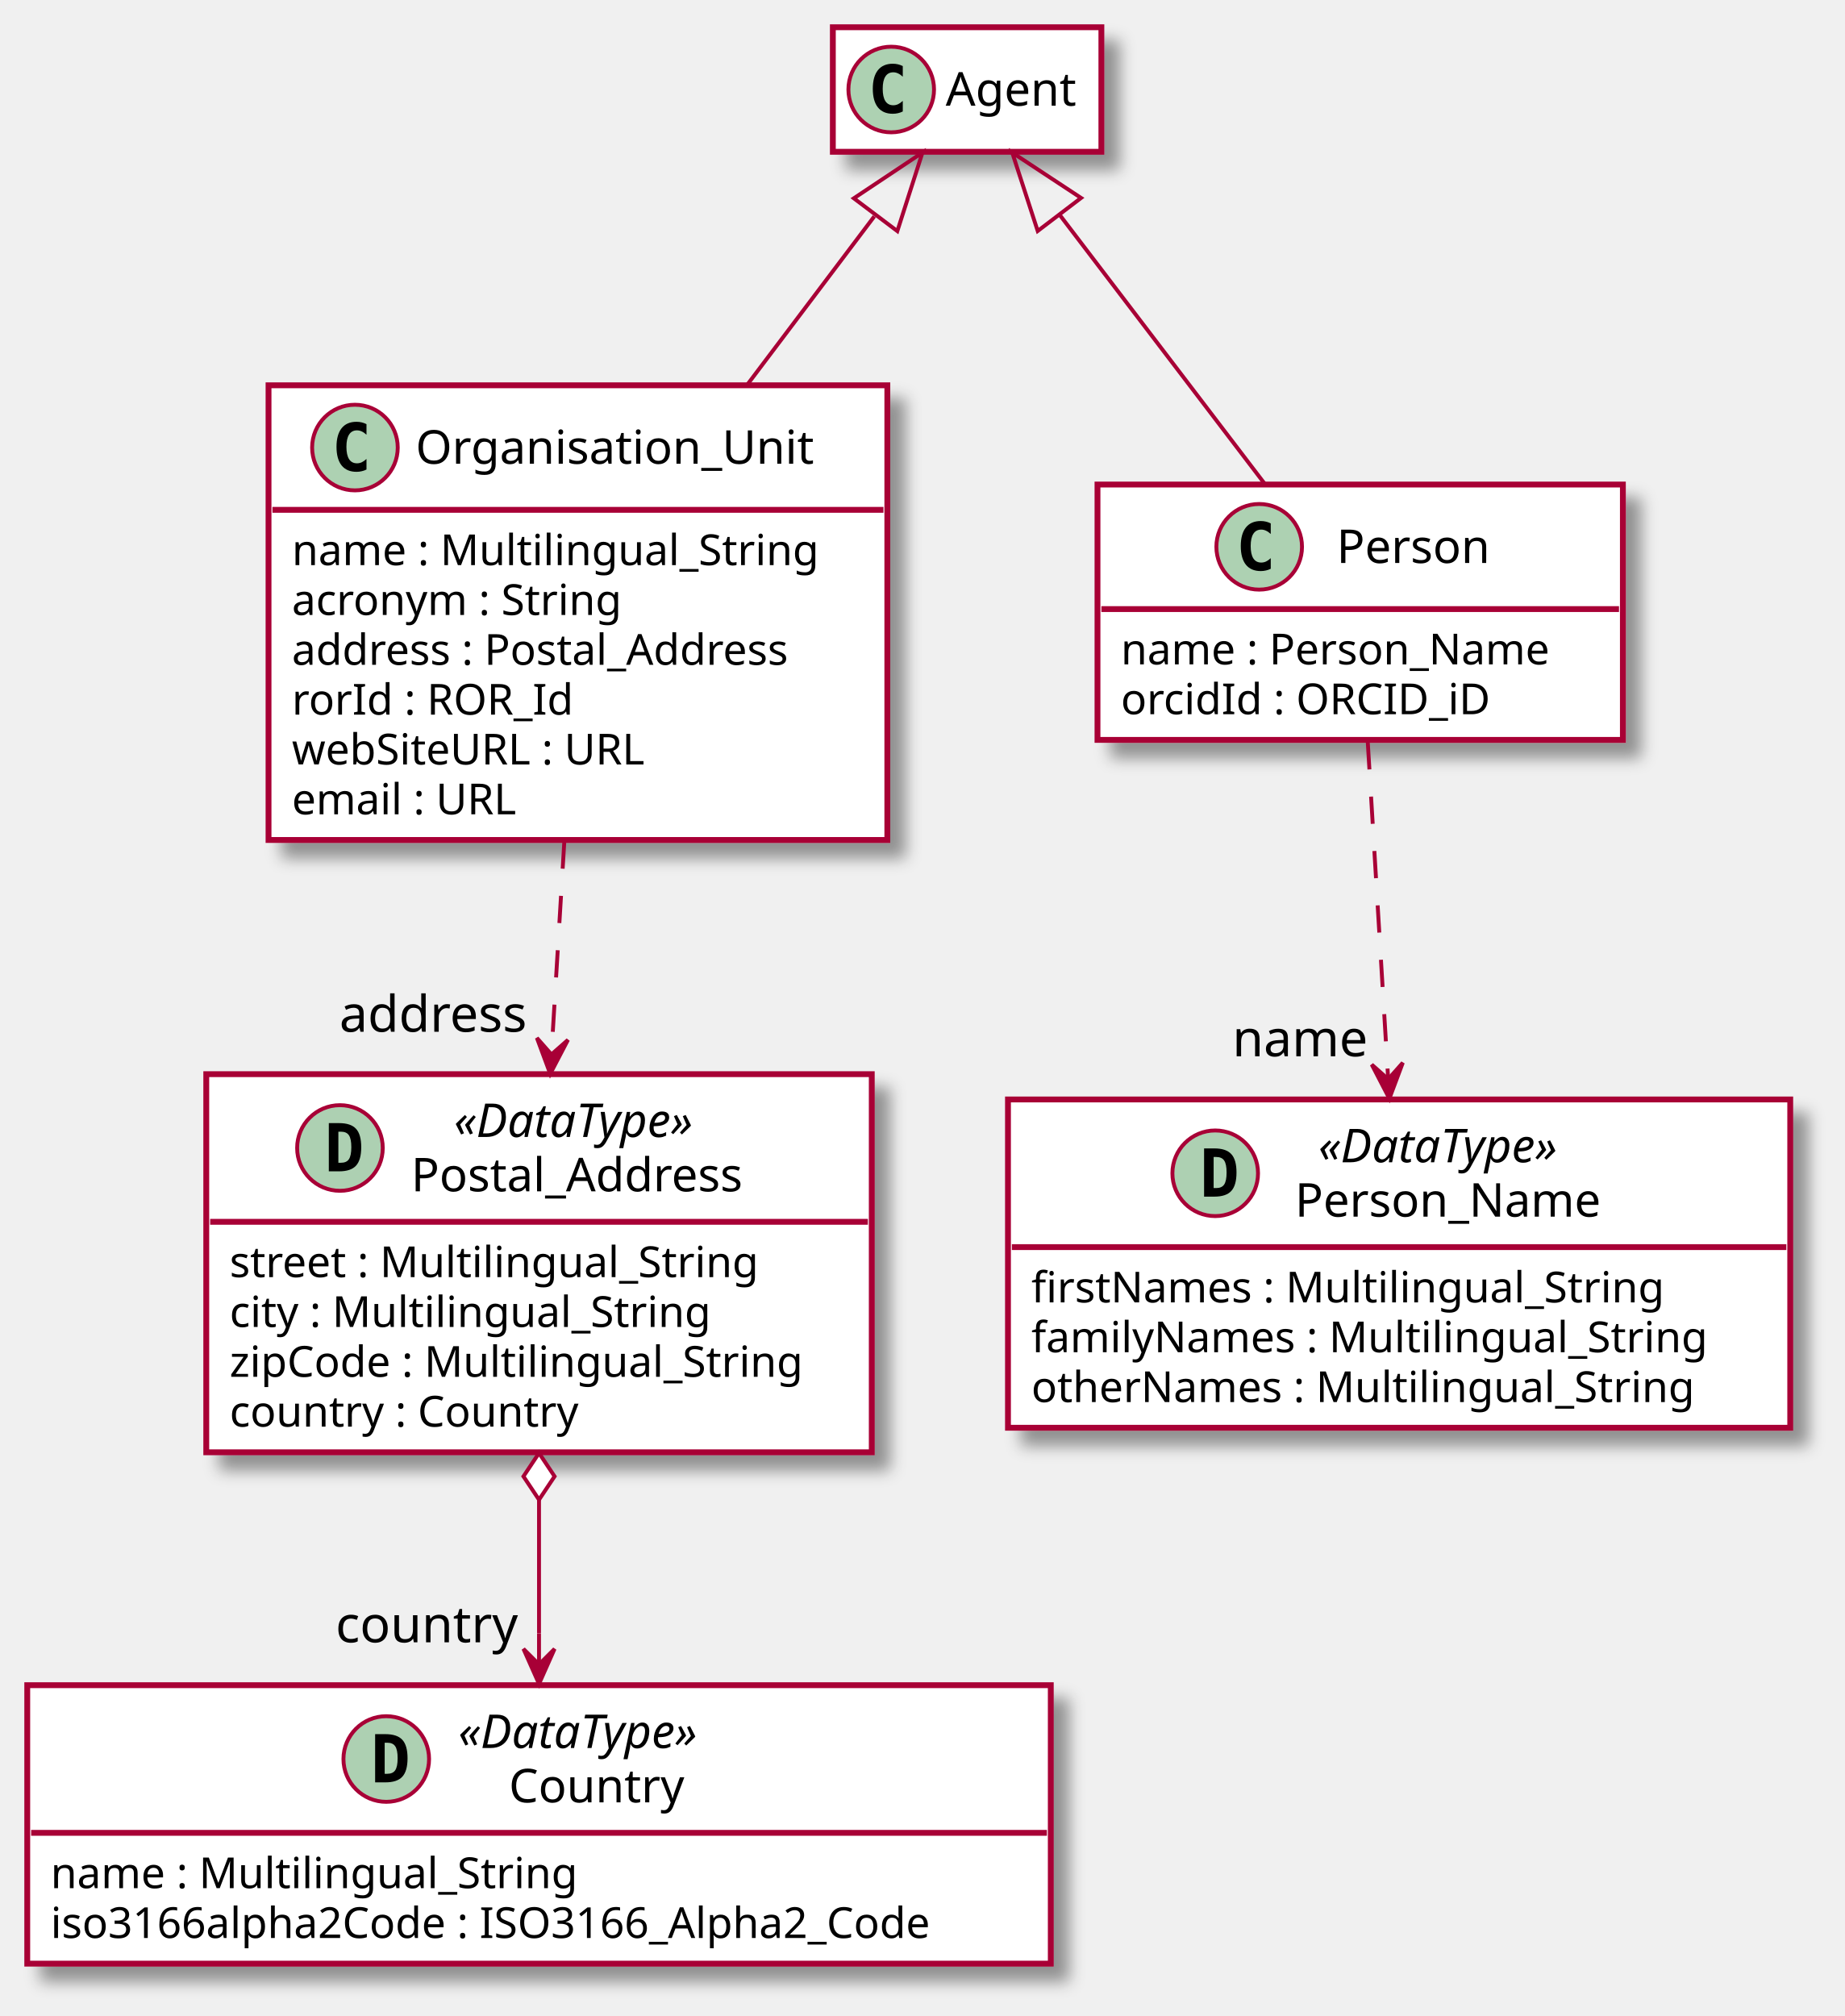
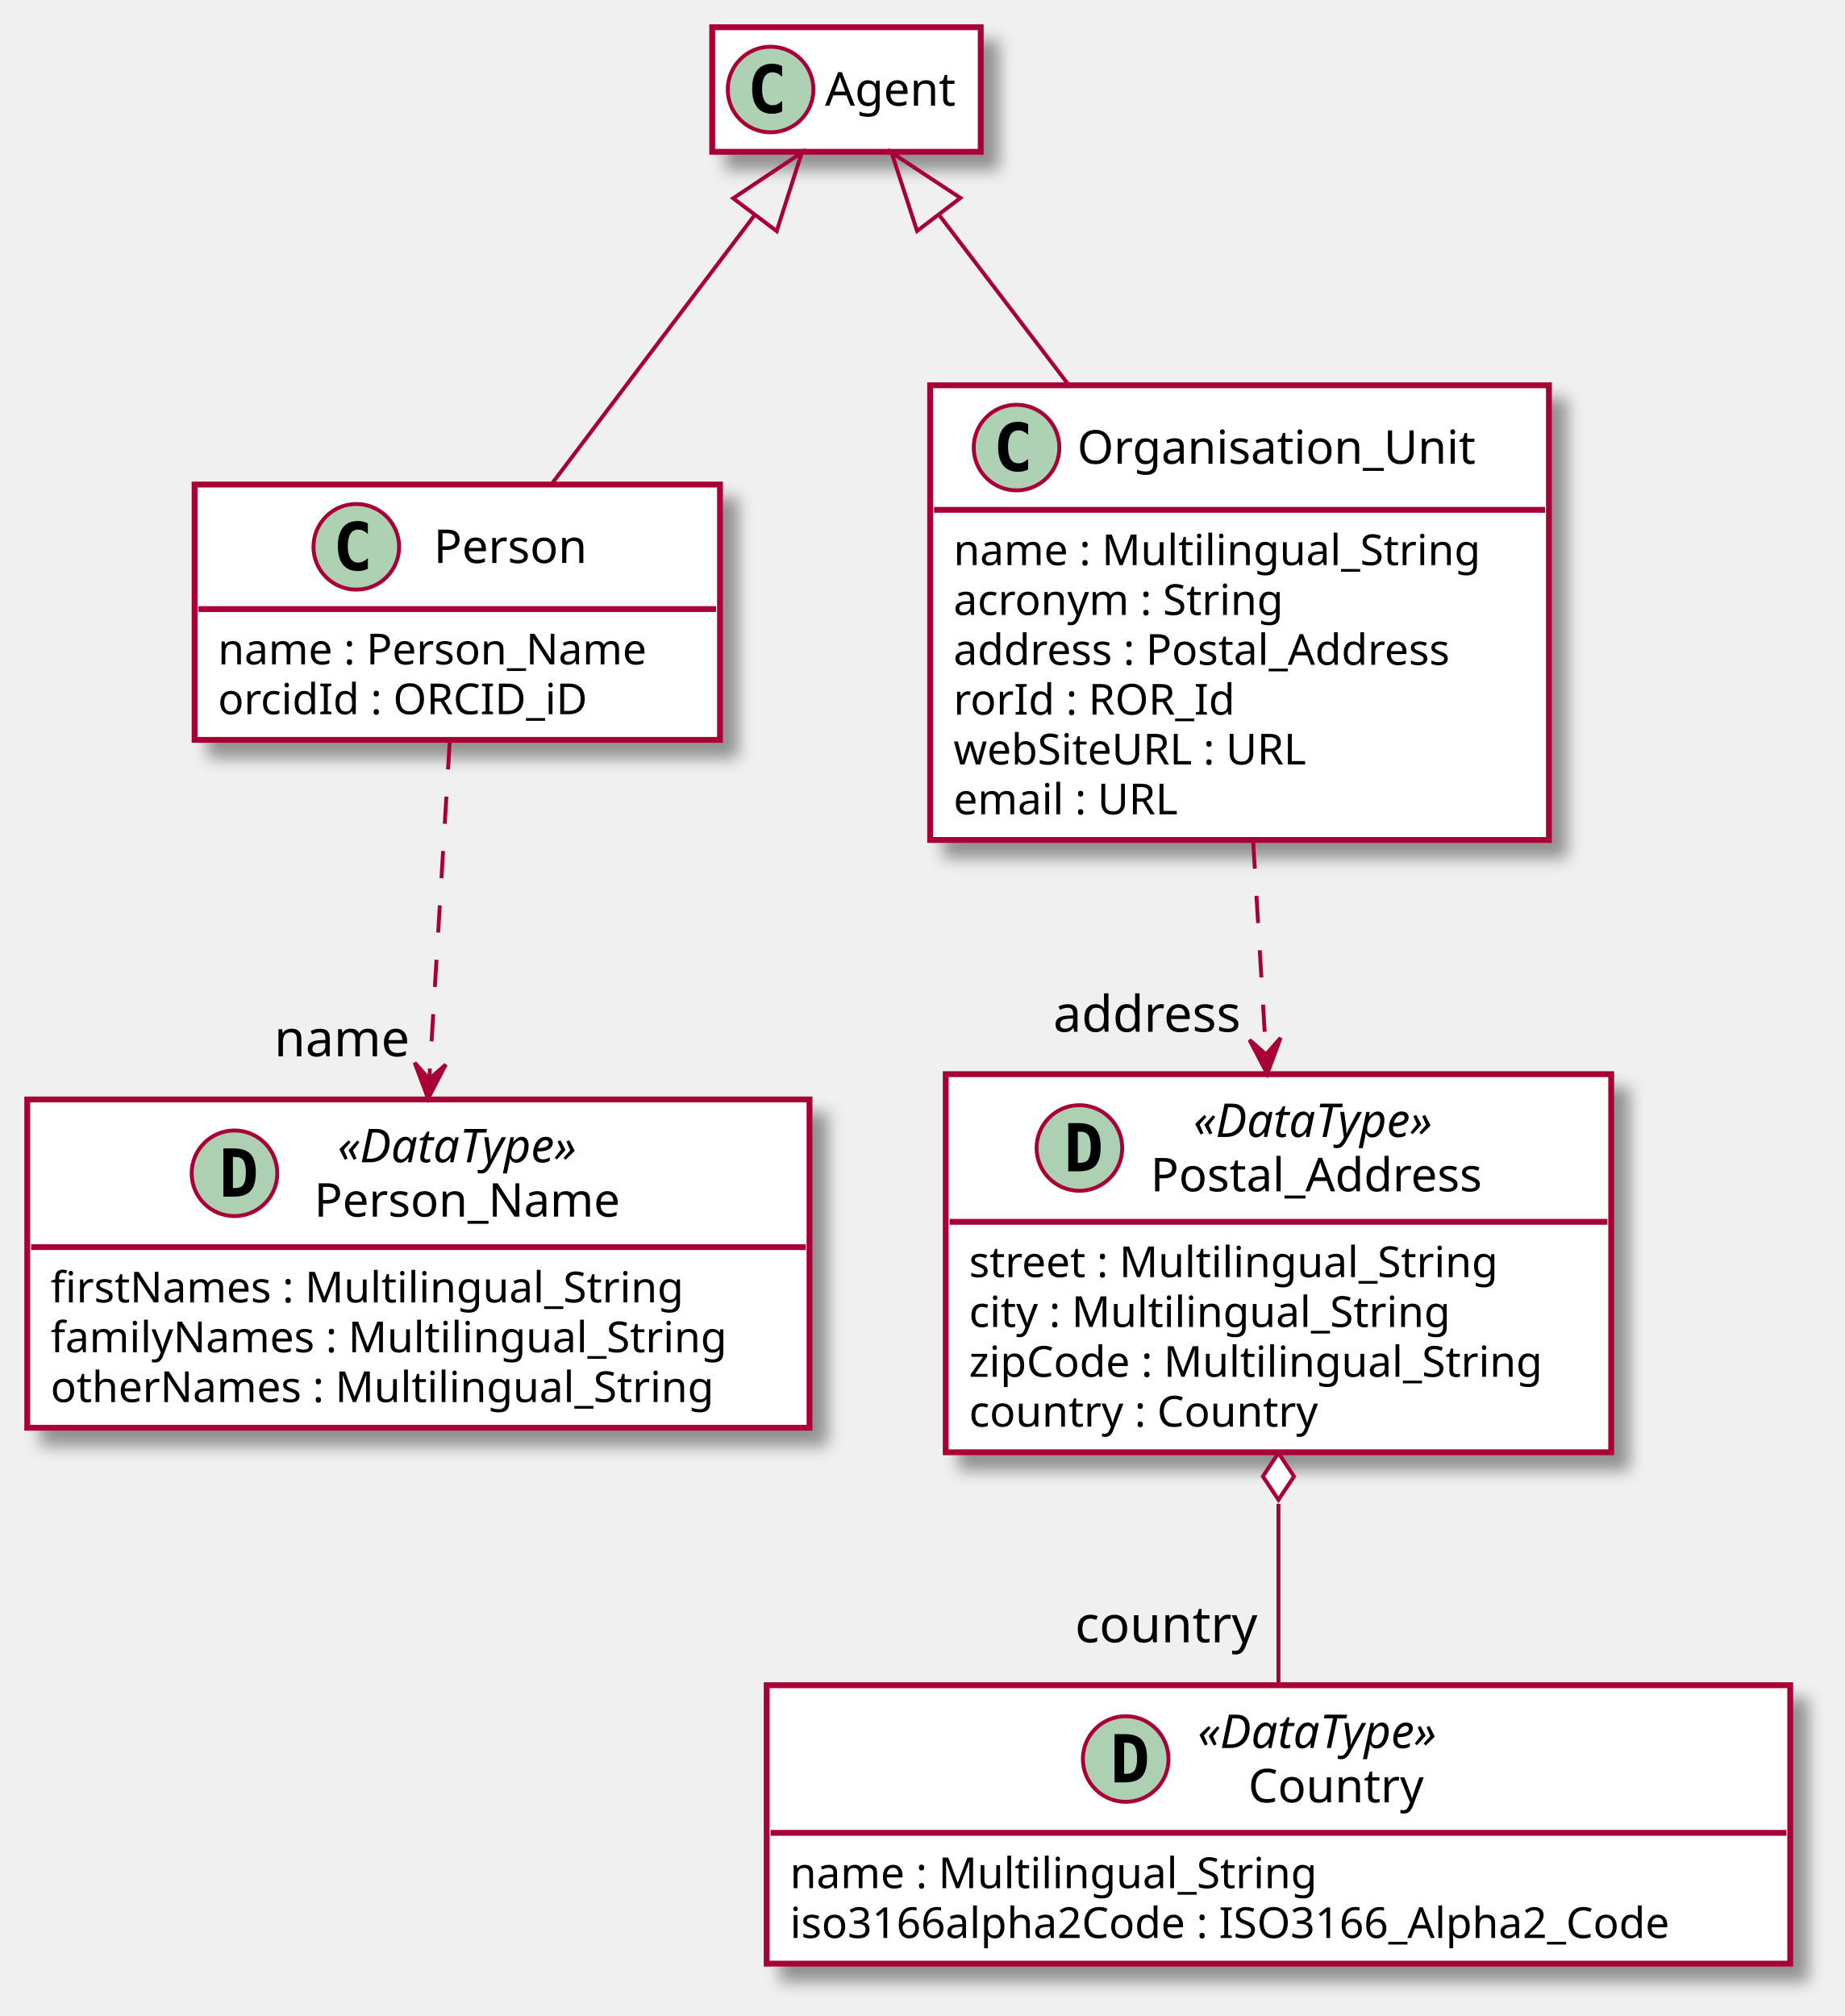
<svg xmlns="http://www.w3.org/2000/svg" contentScriptType="application/ecmascript" contentStyleType="text/css" height="518px" preserveAspectRatio="none" style="width:474px;height:518px;background:#FFFFFF;" version="1.1" viewBox="0 0 474 518" width="474px" zoomAndPan="magnify">
  <defs>
-     <filter height="300%" id="f1u88nj2hpralh" width="300%" x="-1" y="-1">
+     <filter height="300%" id="f1p9z8sq8sz5ti" width="300%" x="-1" y="-1">
      <feGaussianBlur result="blurOut" stdDeviation="2.0" />
      <feColorMatrix in="blurOut" result="blurOut2" type="matrix" values="0 0 0 0 0 0 0 0 0 0 0 0 0 0 0 0 0 0 .4 0" />
      <feOffset dx="4.0" dy="4.0" in="blurOut2" result="blurOut3" />
      <feBlend in="SourceGraphic" in2="blurOut3" mode="normal" />
    </filter>
  </defs>
  <g>
-     <rect codeLine="19" fill="#FFFFFF" filter="url(#f1u88nj2hpralh)" height="32" id="Agent" style="stroke:#A80036;stroke-width:1.5;" width="69" x="214" y="7" />
-     <ellipse cx="229" cy="23" fill="#ADD1B2" rx="11" ry="11" style="stroke:#A80036;stroke-width:1.0;" />
-     <path d="M231.969,28.641 Q231.391,28.938 230.75,29.078 Q230.109,29.234 229.406,29.234 Q226.906,29.234 225.578,27.594 Q224.266,25.938 224.266,22.812 Q224.266,19.688 225.578,18.031 Q226.906,16.375 229.406,16.375 Q230.109,16.375 230.75,16.531 Q231.406,16.688 231.969,16.984 L231.969,19.703 Q231.344,19.125 230.75,18.859 Q230.156,18.578 229.531,18.578 Q228.188,18.578 227.5,19.656 Q226.812,20.719 226.812,22.812 Q226.812,24.906 227.5,25.984 Q228.188,27.047 229.531,27.047 Q230.156,27.047 230.75,26.781 Q231.344,26.5 231.969,25.922 L231.969,28.641 Z " fill="#000000" />
-     <text fill="#000000" font-family="sans-serif" font-size="12" lengthAdjust="spacing" textLength="37" x="243" y="27.154">Agent</text>
-     <rect codeLine="22" fill="#FFFFFF" filter="url(#f1u88nj2hpralh)" height="116.828" id="Organisation_Unit" style="stroke:#A80036;stroke-width:1.5;" width="159" x="69" y="99" />
-     <ellipse cx="91.2" cy="115" fill="#ADD1B2" rx="11" ry="11" style="stroke:#A80036;stroke-width:1.0;" />
-     <path d="M94.169,120.641 Q93.591,120.938 92.95,121.078 Q92.309,121.234 91.606,121.234 Q89.106,121.234 87.778,119.594 Q86.466,117.938 86.466,114.812 Q86.466,111.688 87.778,110.031 Q89.106,108.375 91.606,108.375 Q92.309,108.375 92.95,108.531 Q93.606,108.688 94.169,108.984 L94.169,111.703 Q93.544,111.125 92.95,110.859 Q92.356,110.578 91.731,110.578 Q90.388,110.578 89.7,111.656 Q89.013,112.719 89.013,114.812 Q89.013,116.906 89.7,117.984 Q90.388,119.047 91.731,119.047 Q92.356,119.047 92.95,118.781 Q93.544,118.5 94.169,117.922 L94.169,120.641 Z " fill="#000000" />
-     <text fill="#000000" font-family="sans-serif" font-size="12" lengthAdjust="spacing" textLength="111" x="106.8" y="119.154">Organisation_Unit</text>
-     <line style="stroke:#A80036;stroke-width:1.5;" x1="70" x2="227" y1="131" y2="131" />
-     <text fill="#000000" font-family="sans-serif" font-size="11" lengthAdjust="spacing" textLength="147" x="75" y="145.21">name : Multilingual_String</text>
-     <text fill="#000000" font-family="sans-serif" font-size="11" lengthAdjust="spacing" textLength="95" x="75" y="158.015">acronym : String</text>
-     <text fill="#000000" font-family="sans-serif" font-size="11" lengthAdjust="spacing" textLength="147" x="75" y="170.82">address : Postal_Address</text>
-     <text fill="#000000" font-family="sans-serif" font-size="11" lengthAdjust="spacing" textLength="78" x="75" y="183.625">rorId : ROR_Id</text>
-     <text fill="#000000" font-family="sans-serif" font-size="11" lengthAdjust="spacing" textLength="99" x="75" y="196.429">webSiteURL : URL</text>
-     <text fill="#000000" font-family="sans-serif" font-size="11" lengthAdjust="spacing" textLength="64" x="75" y="209.234">email : URL</text>
-     <rect codeLine="30" fill="#FFFFFF" filter="url(#f1u88nj2hpralh)" height="65.609" id="Person" style="stroke:#A80036;stroke-width:1.5;" width="135" x="282" y="124.5" />
-     <ellipse cx="323.55" cy="140.5" fill="#ADD1B2" rx="11" ry="11" style="stroke:#A80036;stroke-width:1.0;" />
-     <path d="M326.519,146.141 Q325.941,146.438 325.3,146.578 Q324.659,146.734 323.956,146.734 Q321.456,146.734 320.128,145.094 Q318.816,143.438 318.816,140.312 Q318.816,137.188 320.128,135.531 Q321.456,133.875 323.956,133.875 Q324.659,133.875 325.3,134.031 Q325.956,134.188 326.519,134.484 L326.519,137.203 Q325.894,136.625 325.3,136.359 Q324.706,136.078 324.081,136.078 Q322.738,136.078 322.05,137.156 Q321.363,138.219 321.363,140.312 Q321.363,142.406 322.05,143.484 Q322.738,144.547 324.081,144.547 Q324.706,144.547 325.3,144.281 Q325.894,144 326.519,143.422 L326.519,146.141 Z " fill="#000000" />
-     <text fill="#000000" font-family="sans-serif" font-size="12" lengthAdjust="spacing" textLength="44" x="343.45" y="144.654">Person</text>
-     <line style="stroke:#A80036;stroke-width:1.5;" x1="283" x2="416" y1="156.5" y2="156.5" />
-     <text fill="#000000" font-family="sans-serif" font-size="11" lengthAdjust="spacing" textLength="123" x="288" y="170.71">name : Person_Name</text>
-     <text fill="#000000" font-family="sans-serif" font-size="11" lengthAdjust="spacing" textLength="102" x="288" y="183.515">orcidId : ORCID_iD</text>
-     <rect codeLine="34" fill="#FFFFFF" filter="url(#f1u88nj2hpralh)" height="84.352" id="Person_Name" style="stroke:#A80036;stroke-width:1.5;" width="201" x="259" y="282.5" />
-     <ellipse cx="312.25" cy="301.469" fill="#ADD0B2" rx="11" ry="11" style="stroke:#A80036;stroke-width:1.0;" />
-     <path d="M311.844,297.281 L311.844,305.266 L312.5,305.266 Q313.938,305.266 314.547,304.359 Q315.172,303.438 315.172,301.266 Q315.172,299.094 314.547,298.188 Q313.938,297.281 312.5,297.281 L311.844,297.281 Z M309.391,295.078 L312.016,295.078 Q315.047,295.078 316.375,296.531 Q317.719,297.969 317.719,301.266 Q317.719,304.562 316.375,306.016 Q315.047,307.469 312.016,307.469 L309.391,307.469 L309.391,295.078 Z " fill="#000000" />
-     <text fill="#000000" font-family="sans-serif" font-size="12" font-style="italic" lengthAdjust="spacing" textLength="74" x="338.75" y="298.639">«DataType»</text>
-     <text fill="#000000" font-family="sans-serif" font-size="12" lengthAdjust="spacing" textLength="86" x="332.75" y="312.607">Person_Name</text>
-     <line style="stroke:#A80036;stroke-width:1.5;" x1="260" x2="459" y1="320.438" y2="320.438" />
-     <text fill="#000000" font-family="sans-serif" font-size="11" lengthAdjust="spacing" textLength="178" x="265" y="334.648">firstNames : Multilingual_String</text>
-     <text fill="#000000" font-family="sans-serif" font-size="11" lengthAdjust="spacing" textLength="189" x="265" y="347.453">familyNames : Multilingual_String</text>
-     <text fill="#000000" font-family="sans-serif" font-size="11" lengthAdjust="spacing" textLength="185" x="265" y="360.257">otherNames : Multilingual_String</text>
-     <rect codeLine="39" fill="#FFFFFF" filter="url(#f1u88nj2hpralh)" height="97.156" id="Postal_Address" style="stroke:#A80036;stroke-width:1.5;" width="171" x="53" y="276" />
-     <ellipse cx="87.35" cy="294.969" fill="#ADD0B2" rx="11" ry="11" style="stroke:#A80036;stroke-width:1.0;" />
-     <path d="M86.944,290.781 L86.944,298.766 L87.6,298.766 Q89.037,298.766 89.647,297.859 Q90.272,296.938 90.272,294.766 Q90.272,292.594 89.647,291.688 Q89.037,290.781 87.6,290.781 L86.944,290.781 Z M84.491,288.578 L87.116,288.578 Q90.147,288.578 91.475,290.031 Q92.819,291.469 92.819,294.766 Q92.819,298.062 91.475,299.516 Q90.147,300.969 87.116,300.969 L84.491,300.969 L84.491,288.578 Z " fill="#000000" />
-     <text fill="#000000" font-family="sans-serif" font-size="12" font-style="italic" lengthAdjust="spacing" textLength="74" x="116.65" y="292.139">«DataType»</text>
-     <text fill="#000000" font-family="sans-serif" font-size="12" lengthAdjust="spacing" textLength="96" x="105.65" y="306.107">Postal_Address</text>
-     <line style="stroke:#A80036;stroke-width:1.5;" x1="54" x2="223" y1="313.938" y2="313.938" />
-     <text fill="#000000" font-family="sans-serif" font-size="11" lengthAdjust="spacing" textLength="149" x="59" y="328.148">street : Multilingual_String</text>
-     <text fill="#000000" font-family="sans-serif" font-size="11" lengthAdjust="spacing" textLength="134" x="59" y="340.953">city : Multilingual_String</text>
-     <text fill="#000000" font-family="sans-serif" font-size="11" lengthAdjust="spacing" textLength="159" x="59" y="353.757">zipCode : Multilingual_String</text>
-     <text fill="#000000" font-family="sans-serif" font-size="11" lengthAdjust="spacing" textLength="98" x="59" y="366.562">country : Country</text>
-     <rect codeLine="45" fill="#FFFFFF" filter="url(#f1u88nj2hpralh)" height="71.547" id="Country" style="stroke:#A80036;stroke-width:1.5;" width="263" x="7" y="433" />
-     <ellipse cx="99.25" cy="451.969" fill="#ADD0B2" rx="11" ry="11" style="stroke:#A80036;stroke-width:1.0;" />
-     <path d="M98.844,447.781 L98.844,455.766 L99.5,455.766 Q100.938,455.766 101.547,454.859 Q102.172,453.938 102.172,451.766 Q102.172,449.594 101.547,448.688 Q100.938,447.781 99.5,447.781 L98.844,447.781 Z M96.391,445.578 L99.016,445.578 Q102.047,445.578 103.375,447.031 Q104.719,448.469 104.719,451.766 Q104.719,455.062 103.375,456.516 Q102.047,457.969 99.016,457.969 L96.391,457.969 L96.391,445.578 Z " fill="#000000" />
-     <text fill="#000000" font-family="sans-serif" font-size="12" font-style="italic" lengthAdjust="spacing" textLength="74" x="117.75" y="449.139">«DataType»</text>
-     <text fill="#000000" font-family="sans-serif" font-size="12" lengthAdjust="spacing" textLength="48" x="130.75" y="463.107">Country</text>
-     <line style="stroke:#A80036;stroke-width:1.5;" x1="8" x2="269" y1="470.938" y2="470.938" />
-     <text fill="#000000" font-family="sans-serif" font-size="11" lengthAdjust="spacing" textLength="147" x="13" y="485.148">name : Multilingual_String</text>
-     <text fill="#000000" font-family="sans-serif" font-size="11" lengthAdjust="spacing" textLength="251" x="13" y="497.953">iso3166alpha2Code : ISO3166_Alpha2_Code</text>
-     <path codeLine="51" d="M138.5,385.35 C138.5,385.35 138.5,408.95 138.5,419.63 " fill="none" id="Postal_Address-Country" style="stroke:#A80036;stroke-width:1.0;" />
-     <polygon fill="#A80036" points="138.5,432.67,142.5,423.67,138.5,427.67,134.5,423.67,138.5,432.67" style="stroke:#A80036;stroke-width:1.0;" />
-     <line style="stroke:#A80036;stroke-width:1.0;" x1="138.5" x2="138.5" y1="427.67" y2="419.67" />
-     <polygon fill="#FFFFFF" points="138.5,373.35,134.5,379.35,138.5,385.35,142.5,379.35,138.5,373.35" style="stroke:#A80036;stroke-width:1.0;" />
-     <text fill="#000000" font-family="sans-serif" font-size="13" lengthAdjust="spacing" textLength="48" x="86.225" y="421.982">country</text>
-     <path codeLine="89" d="M351.45,190.71 C352.94,215.34 355.02,249.64 356.69,277.22 " fill="none" id="Person-to-Person_Name" style="stroke:#A80036;stroke-width:1.0;stroke-dasharray:7.0,7.0;" />
-     <polygon fill="#A80036" points="357,282.28,360.454,273.057,356.7,277.289,352.468,273.536,357,282.28" style="stroke:#A80036;stroke-width:1.0;" />
-     <text fill="#000000" font-family="sans-serif" font-size="13" lengthAdjust="spacing" textLength="37" x="316.653" y="271.405">name</text>
-     <path codeLine="90" d="M272.28,55.2 C288.17,76.04 309,103.36 325.02,124.38 " fill="none" id="Agent-backto-Person" style="stroke:#A80036;stroke-width:1.0;" />
-     <polygon fill="none" points="266.64,59.35,260.09,39.2,277.78,50.86,266.64,59.35" style="stroke:#A80036;stroke-width:1.0;" />
-     <path codeLine="91" d="M224.65,55.6 C214.84,68.59 203.17,84.06 191.94,98.94 " fill="none" id="Agent-backto-Organisation_Unit" style="stroke:#A80036;stroke-width:1.0;" />
-     <polygon fill="none" points="219.39,50.95,237.03,39.2,230.57,59.38,219.39,50.95" style="stroke:#A80036;stroke-width:1.0;" />
-     <path codeLine="92" d="M145,216.21 C143.93,233.9 142.76,253.26 141.71,270.61 " fill="none" id="Organisation_Unit-to-Postal_Address" style="stroke:#A80036;stroke-width:1.0;stroke-dasharray:7.0,7.0;" />
-     <polygon fill="#A80036" points="141.38,275.92,145.938,267.19,141.695,270.93,137.954,266.686,141.38,275.92" style="stroke:#A80036;stroke-width:1.0;" />
-     <text fill="#000000" font-family="sans-serif" font-size="13" lengthAdjust="spacing" textLength="51" x="87.199" y="265.099">address</text>
+     <rect codeLine="23" fill="#FFFFFF" filter="url(#f1p9z8sq8sz5ti)" height="32" id="Agent" style="stroke:#A80036;stroke-width:1.5;" width="69" x="183" y="7" />
+     <ellipse cx="198" cy="23" fill="#ADD1B2" rx="11" ry="11" style="stroke:#A80036;stroke-width:1.0;" />
+     <path d="M200.969,28.641 Q200.391,28.938 199.75,29.078 Q199.109,29.234 198.406,29.234 Q195.906,29.234 194.578,27.594 Q193.266,25.938 193.266,22.812 Q193.266,19.688 194.578,18.031 Q195.906,16.375 198.406,16.375 Q199.109,16.375 199.75,16.531 Q200.406,16.688 200.969,16.984 L200.969,19.703 Q200.344,19.125 199.75,18.859 Q199.156,18.578 198.531,18.578 Q197.188,18.578 196.5,19.656 Q195.812,20.719 195.812,22.812 Q195.812,24.906 196.5,25.984 Q197.188,27.047 198.531,27.047 Q199.156,27.047 199.75,26.781 Q200.344,26.5 200.969,25.922 L200.969,28.641 Z " fill="#000000" />
+     <text fill="#000000" font-family="sans-serif" font-size="12" lengthAdjust="spacing" textLength="37" x="212" y="27.154">Agent</text>
+     <rect codeLine="39" fill="#FFFFFF" filter="url(#f1p9z8sq8sz5ti)" height="65.609" id="Person" style="stroke:#A80036;stroke-width:1.5;" width="135" x="50" y="124.5" />
+     <ellipse cx="91.55" cy="140.5" fill="#ADD1B2" rx="11" ry="11" style="stroke:#A80036;stroke-width:1.0;" />
+     <path d="M94.519,146.141 Q93.941,146.438 93.3,146.578 Q92.659,146.734 91.956,146.734 Q89.456,146.734 88.128,145.094 Q86.816,143.438 86.816,140.312 Q86.816,137.188 88.128,135.531 Q89.456,133.875 91.956,133.875 Q92.659,133.875 93.3,134.031 Q93.956,134.188 94.519,134.484 L94.519,137.203 Q93.894,136.625 93.3,136.359 Q92.706,136.078 92.081,136.078 Q90.737,136.078 90.05,137.156 Q89.362,138.219 89.362,140.312 Q89.362,142.406 90.05,143.484 Q90.737,144.547 92.081,144.547 Q92.706,144.547 93.3,144.281 Q93.894,144 94.519,143.422 L94.519,146.141 Z " fill="#000000" />
+     <text fill="#000000" font-family="sans-serif" font-size="12" lengthAdjust="spacing" textLength="44" x="111.45" y="144.654">Person</text>
+     <line style="stroke:#A80036;stroke-width:1.5;" x1="51" x2="184" y1="156.5" y2="156.5" />
+     <text fill="#000000" font-family="sans-serif" font-size="11" lengthAdjust="spacing" textLength="123" x="56" y="170.71">name : Person_Name</text>
+     <text fill="#000000" font-family="sans-serif" font-size="11" lengthAdjust="spacing" textLength="102" x="56" y="183.515">orcidId : ORCID_iD</text>
+     <rect codeLine="44" fill="#FFFFFF" filter="url(#f1p9z8sq8sz5ti)" height="84.352" id="Person_Name" style="stroke:#A80036;stroke-width:1.5;" width="201" x="7" y="282.5" />
+     <ellipse cx="60.25" cy="301.469" fill="#ADD0B2" rx="11" ry="11" style="stroke:#A80036;stroke-width:1.0;" />
+     <path d="M59.844,297.281 L59.844,305.266 L60.5,305.266 Q61.938,305.266 62.547,304.359 Q63.172,303.438 63.172,301.266 Q63.172,299.094 62.547,298.188 Q61.938,297.281 60.5,297.281 L59.844,297.281 Z M57.391,295.078 L60.016,295.078 Q63.047,295.078 64.375,296.531 Q65.719,297.969 65.719,301.266 Q65.719,304.562 64.375,306.016 Q63.047,307.469 60.016,307.469 L57.391,307.469 L57.391,295.078 Z " fill="#000000" />
+     <text fill="#000000" font-family="sans-serif" font-size="12" font-style="italic" lengthAdjust="spacing" textLength="74" x="86.75" y="298.639">«DataType»</text>
+     <text fill="#000000" font-family="sans-serif" font-size="12" lengthAdjust="spacing" textLength="86" x="80.75" y="312.607">Person_Name</text>
+     <line style="stroke:#A80036;stroke-width:1.5;" x1="8" x2="207" y1="320.438" y2="320.438" />
+     <text fill="#000000" font-family="sans-serif" font-size="11" lengthAdjust="spacing" textLength="178" x="13" y="334.648">firstNames : Multilingual_String</text>
+     <text fill="#000000" font-family="sans-serif" font-size="11" lengthAdjust="spacing" textLength="189" x="13" y="347.453">familyNames : Multilingual_String</text>
+     <text fill="#000000" font-family="sans-serif" font-size="11" lengthAdjust="spacing" textLength="185" x="13" y="360.257">otherNames : Multilingual_String</text>
+     <rect codeLine="28" fill="#FFFFFF" filter="url(#f1p9z8sq8sz5ti)" height="116.828" id="Organisation_Unit" style="stroke:#A80036;stroke-width:1.5;" width="159" x="239" y="99" />
+     <ellipse cx="261.2" cy="115" fill="#ADD1B2" rx="11" ry="11" style="stroke:#A80036;stroke-width:1.0;" />
+     <path d="M264.169,120.641 Q263.591,120.938 262.95,121.078 Q262.309,121.234 261.606,121.234 Q259.106,121.234 257.778,119.594 Q256.466,117.938 256.466,114.812 Q256.466,111.688 257.778,110.031 Q259.106,108.375 261.606,108.375 Q262.309,108.375 262.95,108.531 Q263.606,108.688 264.169,108.984 L264.169,111.703 Q263.544,111.125 262.95,110.859 Q262.356,110.578 261.731,110.578 Q260.387,110.578 259.7,111.656 Q259.012,112.719 259.012,114.812 Q259.012,116.906 259.7,117.984 Q260.387,119.047 261.731,119.047 Q262.356,119.047 262.95,118.781 Q263.544,118.5 264.169,117.922 L264.169,120.641 Z " fill="#000000" />
+     <text fill="#000000" font-family="sans-serif" font-size="12" lengthAdjust="spacing" textLength="111" x="276.8" y="119.154">Organisation_Unit</text>
+     <line style="stroke:#A80036;stroke-width:1.5;" x1="240" x2="397" y1="131" y2="131" />
+     <text fill="#000000" font-family="sans-serif" font-size="11" lengthAdjust="spacing" textLength="147" x="245" y="145.21">name : Multilingual_String</text>
+     <text fill="#000000" font-family="sans-serif" font-size="11" lengthAdjust="spacing" textLength="95" x="245" y="158.015">acronym : String</text>
+     <text fill="#000000" font-family="sans-serif" font-size="11" lengthAdjust="spacing" textLength="147" x="245" y="170.82">address : Postal_Address</text>
+     <text fill="#000000" font-family="sans-serif" font-size="11" lengthAdjust="spacing" textLength="78" x="245" y="183.625">rorId : ROR_Id</text>
+     <text fill="#000000" font-family="sans-serif" font-size="11" lengthAdjust="spacing" textLength="99" x="245" y="196.429">webSiteURL : URL</text>
+     <text fill="#000000" font-family="sans-serif" font-size="11" lengthAdjust="spacing" textLength="64" x="245" y="209.234">email : URL</text>
+     <rect codeLine="70" fill="#FFFFFF" filter="url(#f1p9z8sq8sz5ti)" height="97.156" id="Postal_Address" style="stroke:#A80036;stroke-width:1.5;" width="171" x="243" y="276" />
+     <ellipse cx="277.35" cy="294.969" fill="#ADD0B2" rx="11" ry="11" style="stroke:#A80036;stroke-width:1.0;" />
+     <path d="M276.944,290.781 L276.944,298.766 L277.6,298.766 Q279.038,298.766 279.647,297.859 Q280.272,296.938 280.272,294.766 Q280.272,292.594 279.647,291.688 Q279.038,290.781 277.6,290.781 L276.944,290.781 Z M274.491,288.578 L277.116,288.578 Q280.147,288.578 281.475,290.031 Q282.819,291.469 282.819,294.766 Q282.819,298.062 281.475,299.516 Q280.147,300.969 277.116,300.969 L274.491,300.969 L274.491,288.578 Z " fill="#000000" />
+     <text fill="#000000" font-family="sans-serif" font-size="12" font-style="italic" lengthAdjust="spacing" textLength="74" x="306.65" y="292.139">«DataType»</text>
+     <text fill="#000000" font-family="sans-serif" font-size="12" lengthAdjust="spacing" textLength="96" x="295.65" y="306.107">Postal_Address</text>
+     <line style="stroke:#A80036;stroke-width:1.5;" x1="244" x2="413" y1="313.938" y2="313.938" />
+     <text fill="#000000" font-family="sans-serif" font-size="11" lengthAdjust="spacing" textLength="149" x="249" y="328.148">street : Multilingual_String</text>
+     <text fill="#000000" font-family="sans-serif" font-size="11" lengthAdjust="spacing" textLength="134" x="249" y="340.953">city : Multilingual_String</text>
+     <text fill="#000000" font-family="sans-serif" font-size="11" lengthAdjust="spacing" textLength="159" x="249" y="353.757">zipCode : Multilingual_String</text>
+     <text fill="#000000" font-family="sans-serif" font-size="11" lengthAdjust="spacing" textLength="98" x="249" y="366.562">country : Country</text>
+     <rect codeLine="76" fill="#FFFFFF" filter="url(#f1p9z8sq8sz5ti)" height="71.547" id="Country" style="stroke:#A80036;stroke-width:1.5;" width="263" x="197" y="433" />
+     <ellipse cx="289.25" cy="451.969" fill="#ADD0B2" rx="11" ry="11" style="stroke:#A80036;stroke-width:1.0;" />
+     <path d="M288.844,447.781 L288.844,455.766 L289.5,455.766 Q290.938,455.766 291.547,454.859 Q292.172,453.938 292.172,451.766 Q292.172,449.594 291.547,448.688 Q290.938,447.781 289.5,447.781 L288.844,447.781 Z M286.391,445.578 L289.016,445.578 Q292.047,445.578 293.375,447.031 Q294.719,448.469 294.719,451.766 Q294.719,455.062 293.375,456.516 Q292.047,457.969 289.016,457.969 L286.391,457.969 L286.391,445.578 Z " fill="#000000" />
+     <text fill="#000000" font-family="sans-serif" font-size="12" font-style="italic" lengthAdjust="spacing" textLength="74" x="307.75" y="449.139">«DataType»</text>
+     <text fill="#000000" font-family="sans-serif" font-size="12" lengthAdjust="spacing" textLength="48" x="320.75" y="463.107">Country</text>
+     <line style="stroke:#A80036;stroke-width:1.5;" x1="198" x2="459" y1="470.938" y2="470.938" />
+     <text fill="#000000" font-family="sans-serif" font-size="11" lengthAdjust="spacing" textLength="147" x="203" y="485.148">name : Multilingual_String</text>
+     <text fill="#000000" font-family="sans-serif" font-size="11" lengthAdjust="spacing" textLength="251" x="203" y="497.953">iso3166alpha2Code : ISO3166_Alpha2_Code</text>
+     <path codeLine="113" d="M115.55,190.71 C114.06,215.34 111.98,249.64 110.31,277.22 " fill="none" id="Person-to-Person_Name" style="stroke:#A80036;stroke-width:1.0;stroke-dasharray:7.0,7.0;" />
+     <polygon fill="#A80036" points="110,282.28,114.532,273.536,110.299,277.289,106.546,273.057,110,282.28" style="stroke:#A80036;stroke-width:1.0;" />
+     <text fill="#000000" font-family="sans-serif" font-size="13" lengthAdjust="spacing" textLength="37" x="70.45" y="271.405">name</text>
+     <path codeLine="114" d="M193.95,55.2 C178.23,76.04 157.6,103.36 141.74,124.38 " fill="none" id="Agent-backto-Person" style="stroke:#A80036;stroke-width:1.0;" />
+     <polygon fill="none" points="188.39,50.95,206.03,39.2,199.57,59.38,188.39,50.95" style="stroke:#A80036;stroke-width:1.0;" />
+     <path codeLine="117" d="M241.25,55.15 C251.22,68.24 263.15,83.89 274.62,98.94 " fill="none" id="Agent-backto-Organisation_Unit" style="stroke:#A80036;stroke-width:1.0;" />
+     <polygon fill="none" points="235.64,59.35,229.09,39.2,246.78,50.86,235.64,59.35" style="stroke:#A80036;stroke-width:1.0;" />
+     <path codeLine="118" d="M322,216.21 C323.07,233.9 324.24,253.26 325.29,270.61 " fill="none" id="Organisation_Unit-to-Postal_Address" style="stroke:#A80036;stroke-width:1.0;stroke-dasharray:7.0,7.0;" />
+     <polygon fill="#A80036" points="325.62,275.92,329.046,266.686,325.305,270.93,321.062,267.19,325.62,275.92" style="stroke:#A80036;stroke-width:1.0;" />
+     <text fill="#000000" font-family="sans-serif" font-size="13" lengthAdjust="spacing" textLength="51" x="270.629" y="265.099">address</text>
+     <path codeLine="92" d="M328.5,386.39 C328.5,402.19 328.5,418.68 328.5,432.67 " fill="none" id="Postal_Address-backto-Country" style="stroke:#A80036;stroke-width:1.0;" />
+     <polygon fill="#FFFFFF" points="328.5,373.35,324.5,379.35,328.5,385.35,332.5,379.35,328.5,373.35" style="stroke:#A80036;stroke-width:1.0;" />
+     <text fill="#000000" font-family="sans-serif" font-size="13" lengthAdjust="spacing" textLength="48" x="276.225" y="421.982">country</text>
  </g>
</svg>
